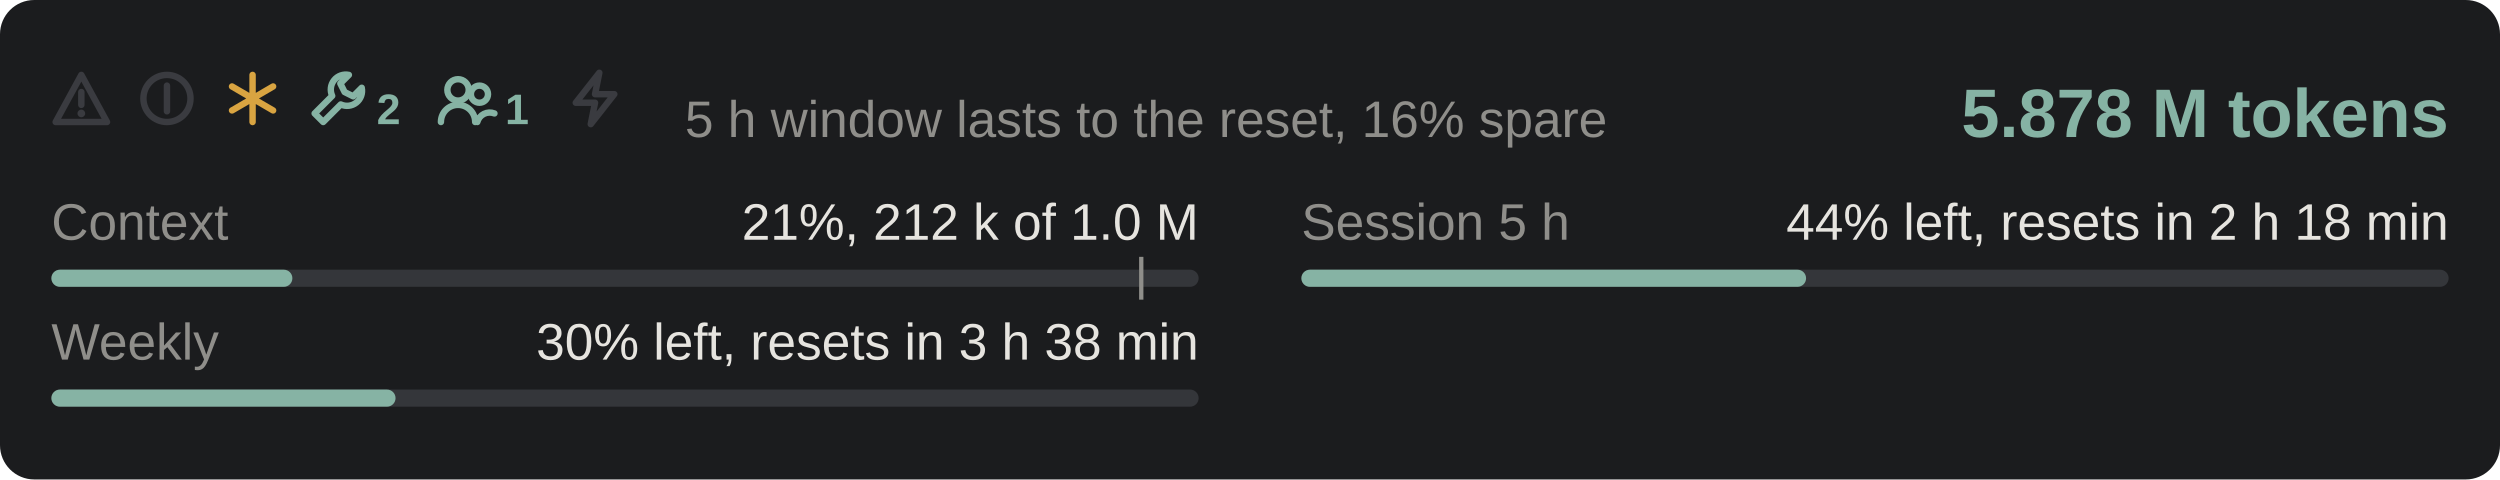
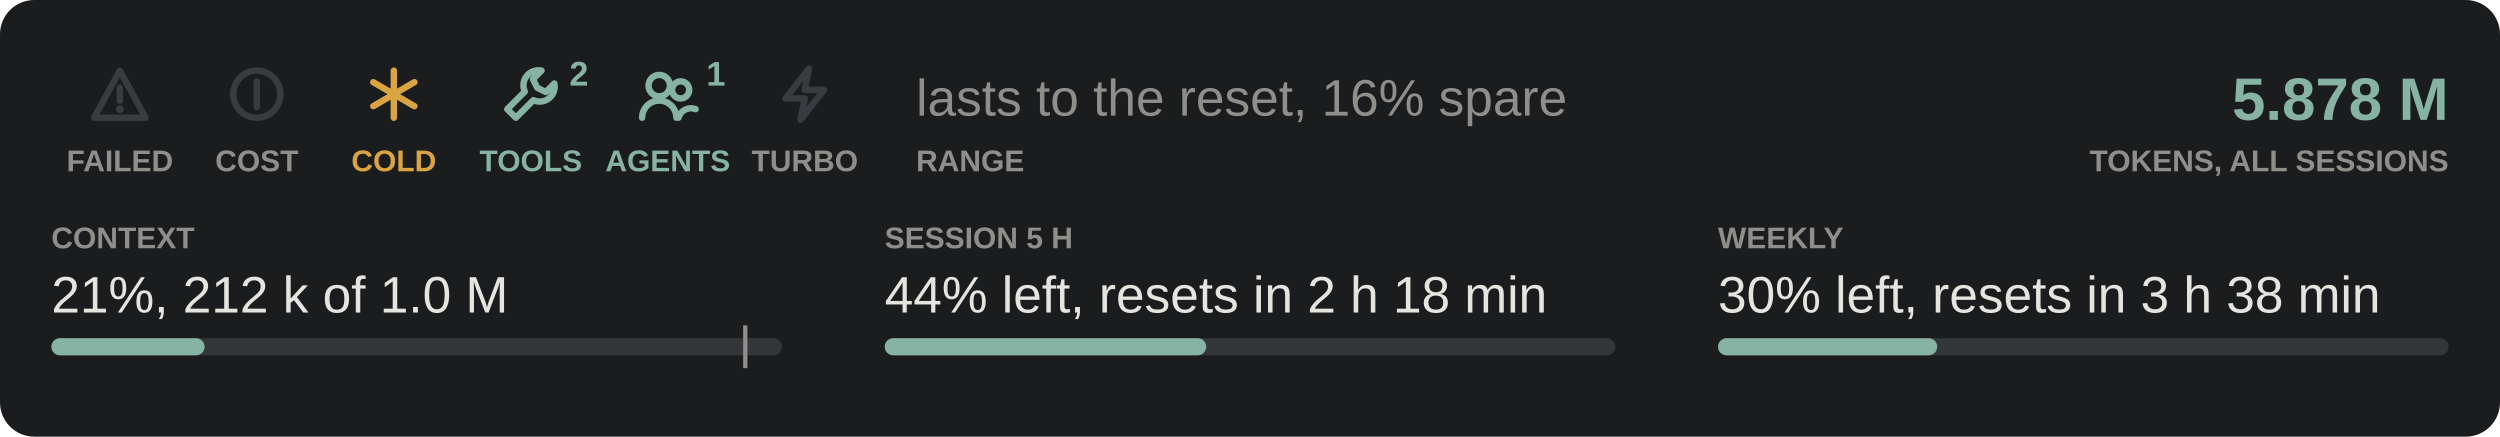
- <svg xmlns="http://www.w3.org/2000/svg" viewBox="0 0 584 112" width="584" height="112">
+ <svg xmlns="http://www.w3.org/2000/svg" viewBox="0 0 584 102" width="584" height="102">
  <rect width="100%" height="100%" rx="8" fill="#1b1c1e" />
  <g transform="translate(12 12)">
-     <g transform="translate(0 4)">
+     <g transform="translate(9.0 3)">
      <path d="M7 1.5L13 12.5H1Z" fill="none" stroke="#3a3b40" stroke-width="1.5" stroke-linejoin="round" />
      <path d="M7 5.5V8.5" stroke="#3a3b40" stroke-width="1.5" stroke-linecap="round" />
      <circle cx="7" cy="10.5" r="0.9" fill="#3a3b40" />
    </g>
-     <g transform="translate(20 4)">
+     <text x="16" y="28" font-size="7" fill="#8f8e8a" text-anchor="middle" font-weight="600" font-family="'Segoe UI','Helvetica Neue',Arial,sans-serif" style="font-variant-numeric:tabular-nums">FAILED</text>
+     <g transform="translate(41.0 3)">
      <circle cx="7" cy="7" r="5.5" fill="none" stroke="#3a3b40" stroke-width="1.5" />
      <path d="M7 4V10" stroke="#3a3b40" stroke-width="1.5" stroke-linecap="round" />
    </g>
-     <g transform="translate(40 4)">
+     <text x="48" y="28" font-size="7" fill="#8f8e8a" text-anchor="middle" font-weight="600" font-family="'Segoe UI','Helvetica Neue',Arial,sans-serif" style="font-variant-numeric:tabular-nums">COST</text>
+     <g transform="translate(73.0 3)">
      <path d="M7 1.5V12.5M2.2 4.2L11.8 9.8M2.2 9.8L11.8 4.2" fill="none" stroke="#d9a441" stroke-width="1.5" stroke-linecap="round" />
    </g>
-     <g transform="translate(60 4)">
+     <text x="80" y="28" font-size="7" fill="#d9a441" text-anchor="middle" font-weight="600" font-family="'Segoe UI','Helvetica Neue',Arial,sans-serif" style="font-variant-numeric:tabular-nums">COLD</text>
+     <g transform="translate(105.0 3)">
      <path d="M9.5 1.5A3.5 3.5 0 0 0 5.6 6.4L1.5 10.5L3.5 12.5L7.6 8.4A3.5 3.5 0 0 0 12.5 4.5L10.5 6.5L8.5 5.5L7.5 3.5Z" fill="none" stroke="#86b3a4" stroke-width="1.5" stroke-linejoin="round" />
    </g>
-     <text x="76" y="17" font-size="10" fill="#86b3a4" text-anchor="start" font-weight="600" font-family="'Segoe UI','Helvetica Neue',Arial,sans-serif" style="font-variant-numeric:tabular-nums">2</text>
-     <g transform="translate(90 4)">
+     <text x="121" y="8" font-size="8" fill="#86b3a4" text-anchor="start" font-weight="700" font-family="'Segoe UI','Helvetica Neue',Arial,sans-serif" style="font-variant-numeric:tabular-nums">2</text>
+     <text x="112" y="28" font-size="7" fill="#86b3a4" text-anchor="middle" font-weight="600" font-family="'Segoe UI','Helvetica Neue',Arial,sans-serif" style="font-variant-numeric:tabular-nums">TOOLS</text>
+     <g transform="translate(137.0 3)">
      <circle cx="5" cy="5" r="2.5" fill="none" stroke="#86b3a4" stroke-width="1.5" />
      <circle cx="10" cy="6" r="2" fill="none" stroke="#86b3a4" stroke-width="1.5" />
      <path d="M1 12.5A4 4 0 0 1 9 12.5M9.5 12.5A3 3 0 0 1 13.5 10.5" fill="none" stroke="#86b3a4" stroke-width="1.5" stroke-linecap="round" />
    </g>
-     <text x="106" y="17" font-size="10" fill="#86b3a4" text-anchor="start" font-weight="600" font-family="'Segoe UI','Helvetica Neue',Arial,sans-serif" style="font-variant-numeric:tabular-nums">1</text>
-     <g transform="translate(120 4)">
+     <text x="153" y="8" font-size="8" fill="#86b3a4" text-anchor="start" font-weight="700" font-family="'Segoe UI','Helvetica Neue',Arial,sans-serif" style="font-variant-numeric:tabular-nums">1</text>
+     <text x="144" y="28" font-size="7" fill="#86b3a4" text-anchor="middle" font-weight="600" font-family="'Segoe UI','Helvetica Neue',Arial,sans-serif" style="font-variant-numeric:tabular-nums">AGENTS</text>
+     <g transform="translate(169.0 3)">
      <path d="M8 1L2.5 8H7L6 13L11.5 6H7Z" fill="none" stroke="#3a3b40" stroke-width="1.5" stroke-linejoin="round" />
    </g>
-     <text x="148" y="20" font-size="12" fill="#8f8e8a" text-anchor="start" font-weight="400" font-family="'Segoe UI','Helvetica Neue',Arial,sans-serif" style="font-variant-numeric:tabular-nums">5 h window lasts to the reset, 16% spare</text>
-     <text x="560" y="20" font-size="16" fill="#86b3a4" text-anchor="end" font-weight="600" font-family="'Segoe UI','Helvetica Neue',Arial,sans-serif" style="font-variant-numeric:tabular-nums">5.878 M tokens</text>
-     <text x="0" y="44" font-size="12" fill="#8f8e8a" text-anchor="start" font-weight="400" font-family="'Segoe UI','Helvetica Neue',Arial,sans-serif" style="font-variant-numeric:tabular-nums">Context</text>
-     <text x="268" y="44" font-size="12" fill="#e6e4df" text-anchor="end" font-weight="400" font-family="'Segoe UI','Helvetica Neue',Arial,sans-serif" style="font-variant-numeric:tabular-nums">21%, 212 k of 1.0 M</text>
-     <rect x="0" y="51" width="268" height="4" rx="2" fill="#34363a" />
-     <rect x="0" y="51" width="56.3" height="4" rx="2" fill="#86b3a4" />
-     <rect x="254.1" y="48" width="1" height="10" fill="#8f8e8a" />
-     <text x="292" y="44" font-size="12" fill="#8f8e8a" text-anchor="start" font-weight="400" font-family="'Segoe UI','Helvetica Neue',Arial,sans-serif" style="font-variant-numeric:tabular-nums">Session 5 h</text>
-     <text x="560" y="44" font-size="12" fill="#e6e4df" text-anchor="end" font-weight="400" font-family="'Segoe UI','Helvetica Neue',Arial,sans-serif" style="font-variant-numeric:tabular-nums">44% left, resets in 2 h 18 min</text>
-     <rect x="292" y="51" width="268" height="4" rx="2" fill="#34363a" />
-     <rect x="292" y="51" width="117.9" height="4" rx="2" fill="#86b3a4" />
-     <text x="0" y="72" font-size="12" fill="#8f8e8a" text-anchor="start" font-weight="400" font-family="'Segoe UI','Helvetica Neue',Arial,sans-serif" style="font-variant-numeric:tabular-nums">Weekly</text>
-     <text x="268" y="72" font-size="12" fill="#e6e4df" text-anchor="end" font-weight="400" font-family="'Segoe UI','Helvetica Neue',Arial,sans-serif" style="font-variant-numeric:tabular-nums">30% left, resets in 3 h 38 min</text>
-     <rect x="0" y="79" width="268" height="4" rx="2" fill="#34363a" />
-     <rect x="0" y="79" width="80.4" height="4" rx="2" fill="#86b3a4" />
+     <text x="176" y="28" font-size="7" fill="#8f8e8a" text-anchor="middle" font-weight="600" font-family="'Segoe UI','Helvetica Neue',Arial,sans-serif" style="font-variant-numeric:tabular-nums">TURBO</text>
+     <text x="202" y="15" font-size="12" fill="#8f8e8a" text-anchor="start" font-weight="400" font-family="'Segoe UI','Helvetica Neue',Arial,sans-serif" style="font-variant-numeric:tabular-nums">lasts to the reset, 16% spare</text>
+     <text x="202" y="28" font-size="7" fill="#8f8e8a" text-anchor="start" font-weight="600" font-family="'Segoe UI','Helvetica Neue',Arial,sans-serif" style="font-variant-numeric:tabular-nums">RANGE</text>
+     <text x="560" y="16" font-size="14" fill="#86b3a4" text-anchor="end" font-weight="700" font-family="'Segoe UI','Helvetica Neue',Arial,sans-serif" style="font-variant-numeric:tabular-nums">5.878 M</text>
+     <text x="560" y="28" font-size="7" fill="#8f8e8a" text-anchor="end" font-weight="600" font-family="'Segoe UI','Helvetica Neue',Arial,sans-serif" style="font-variant-numeric:tabular-nums">TOKENS, ALL SESSIONS</text>
+     <text x="0" y="46" font-size="7" fill="#8f8e8a" text-anchor="start" font-weight="600" font-family="'Segoe UI','Helvetica Neue',Arial,sans-serif" style="font-variant-numeric:tabular-nums">CONTEXT</text>
+     <text x="0" y="61" font-size="12" fill="#e6e4df" text-anchor="start" font-weight="400" font-family="'Segoe UI','Helvetica Neue',Arial,sans-serif" style="font-variant-numeric:tabular-nums">21%, 212 k of 1.0 M</text>
+     <rect x="0" y="67" width="170.667" height="4" rx="2" fill="#34363a" />
+     <rect x="0" y="67" width="35.8" height="4" rx="2" fill="#86b3a4" />
+     <rect x="161.6" y="64" width="1" height="10" fill="#8f8e8a" />
+     <text x="194.667" y="46" font-size="7" fill="#8f8e8a" text-anchor="start" font-weight="600" font-family="'Segoe UI','Helvetica Neue',Arial,sans-serif" style="font-variant-numeric:tabular-nums">SESSION 5 H</text>
+     <text x="194.667" y="61" font-size="12" fill="#e6e4df" text-anchor="start" font-weight="400" font-family="'Segoe UI','Helvetica Neue',Arial,sans-serif" style="font-variant-numeric:tabular-nums">44% left, resets in 2 h 18 min</text>
+     <rect x="194.667" y="67" width="170.667" height="4" rx="2" fill="#34363a" />
+     <rect x="194.667" y="67" width="75.1" height="4" rx="2" fill="#86b3a4" />
+     <text x="389.333" y="46" font-size="7" fill="#8f8e8a" text-anchor="start" font-weight="600" font-family="'Segoe UI','Helvetica Neue',Arial,sans-serif" style="font-variant-numeric:tabular-nums">WEEKLY</text>
+     <text x="389.333" y="61" font-size="12" fill="#e6e4df" text-anchor="start" font-weight="400" font-family="'Segoe UI','Helvetica Neue',Arial,sans-serif" style="font-variant-numeric:tabular-nums">30% left, resets in 3 h 38 min</text>
+     <rect x="389.333" y="67" width="170.667" height="4" rx="2" fill="#34363a" />
+     <rect x="389.333" y="67" width="51.2" height="4" rx="2" fill="#86b3a4" />
  </g>
</svg>
